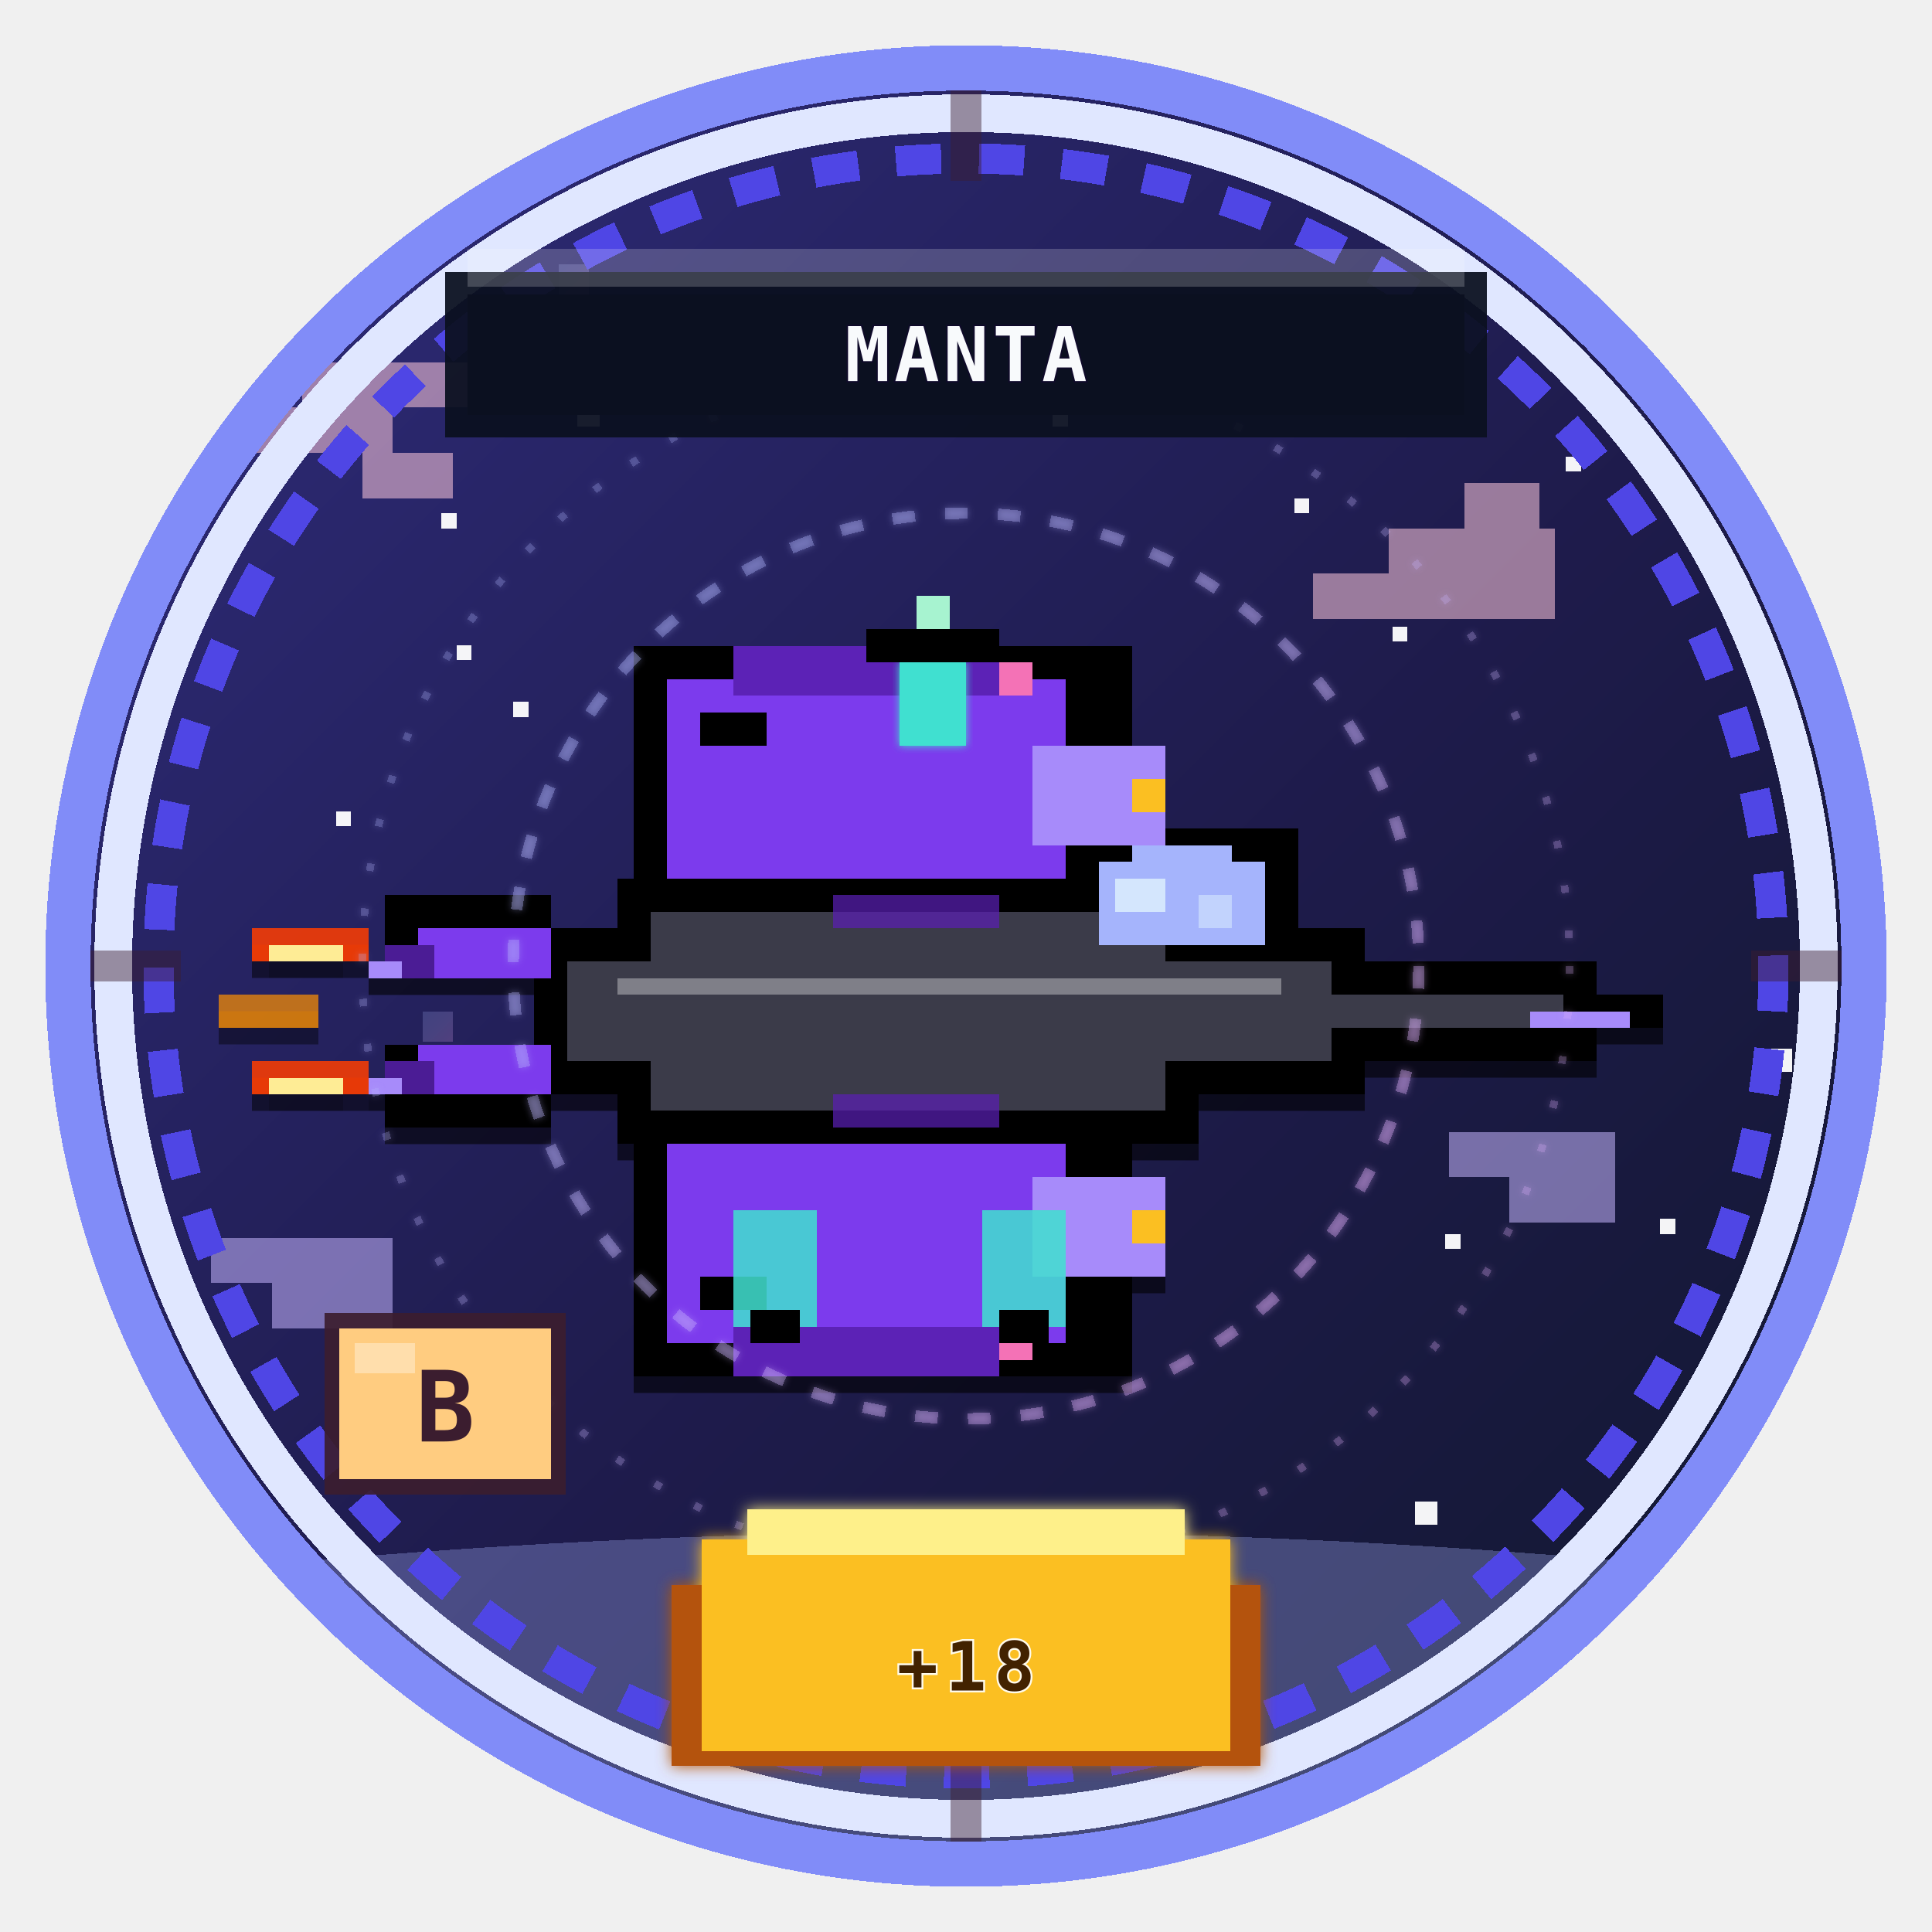
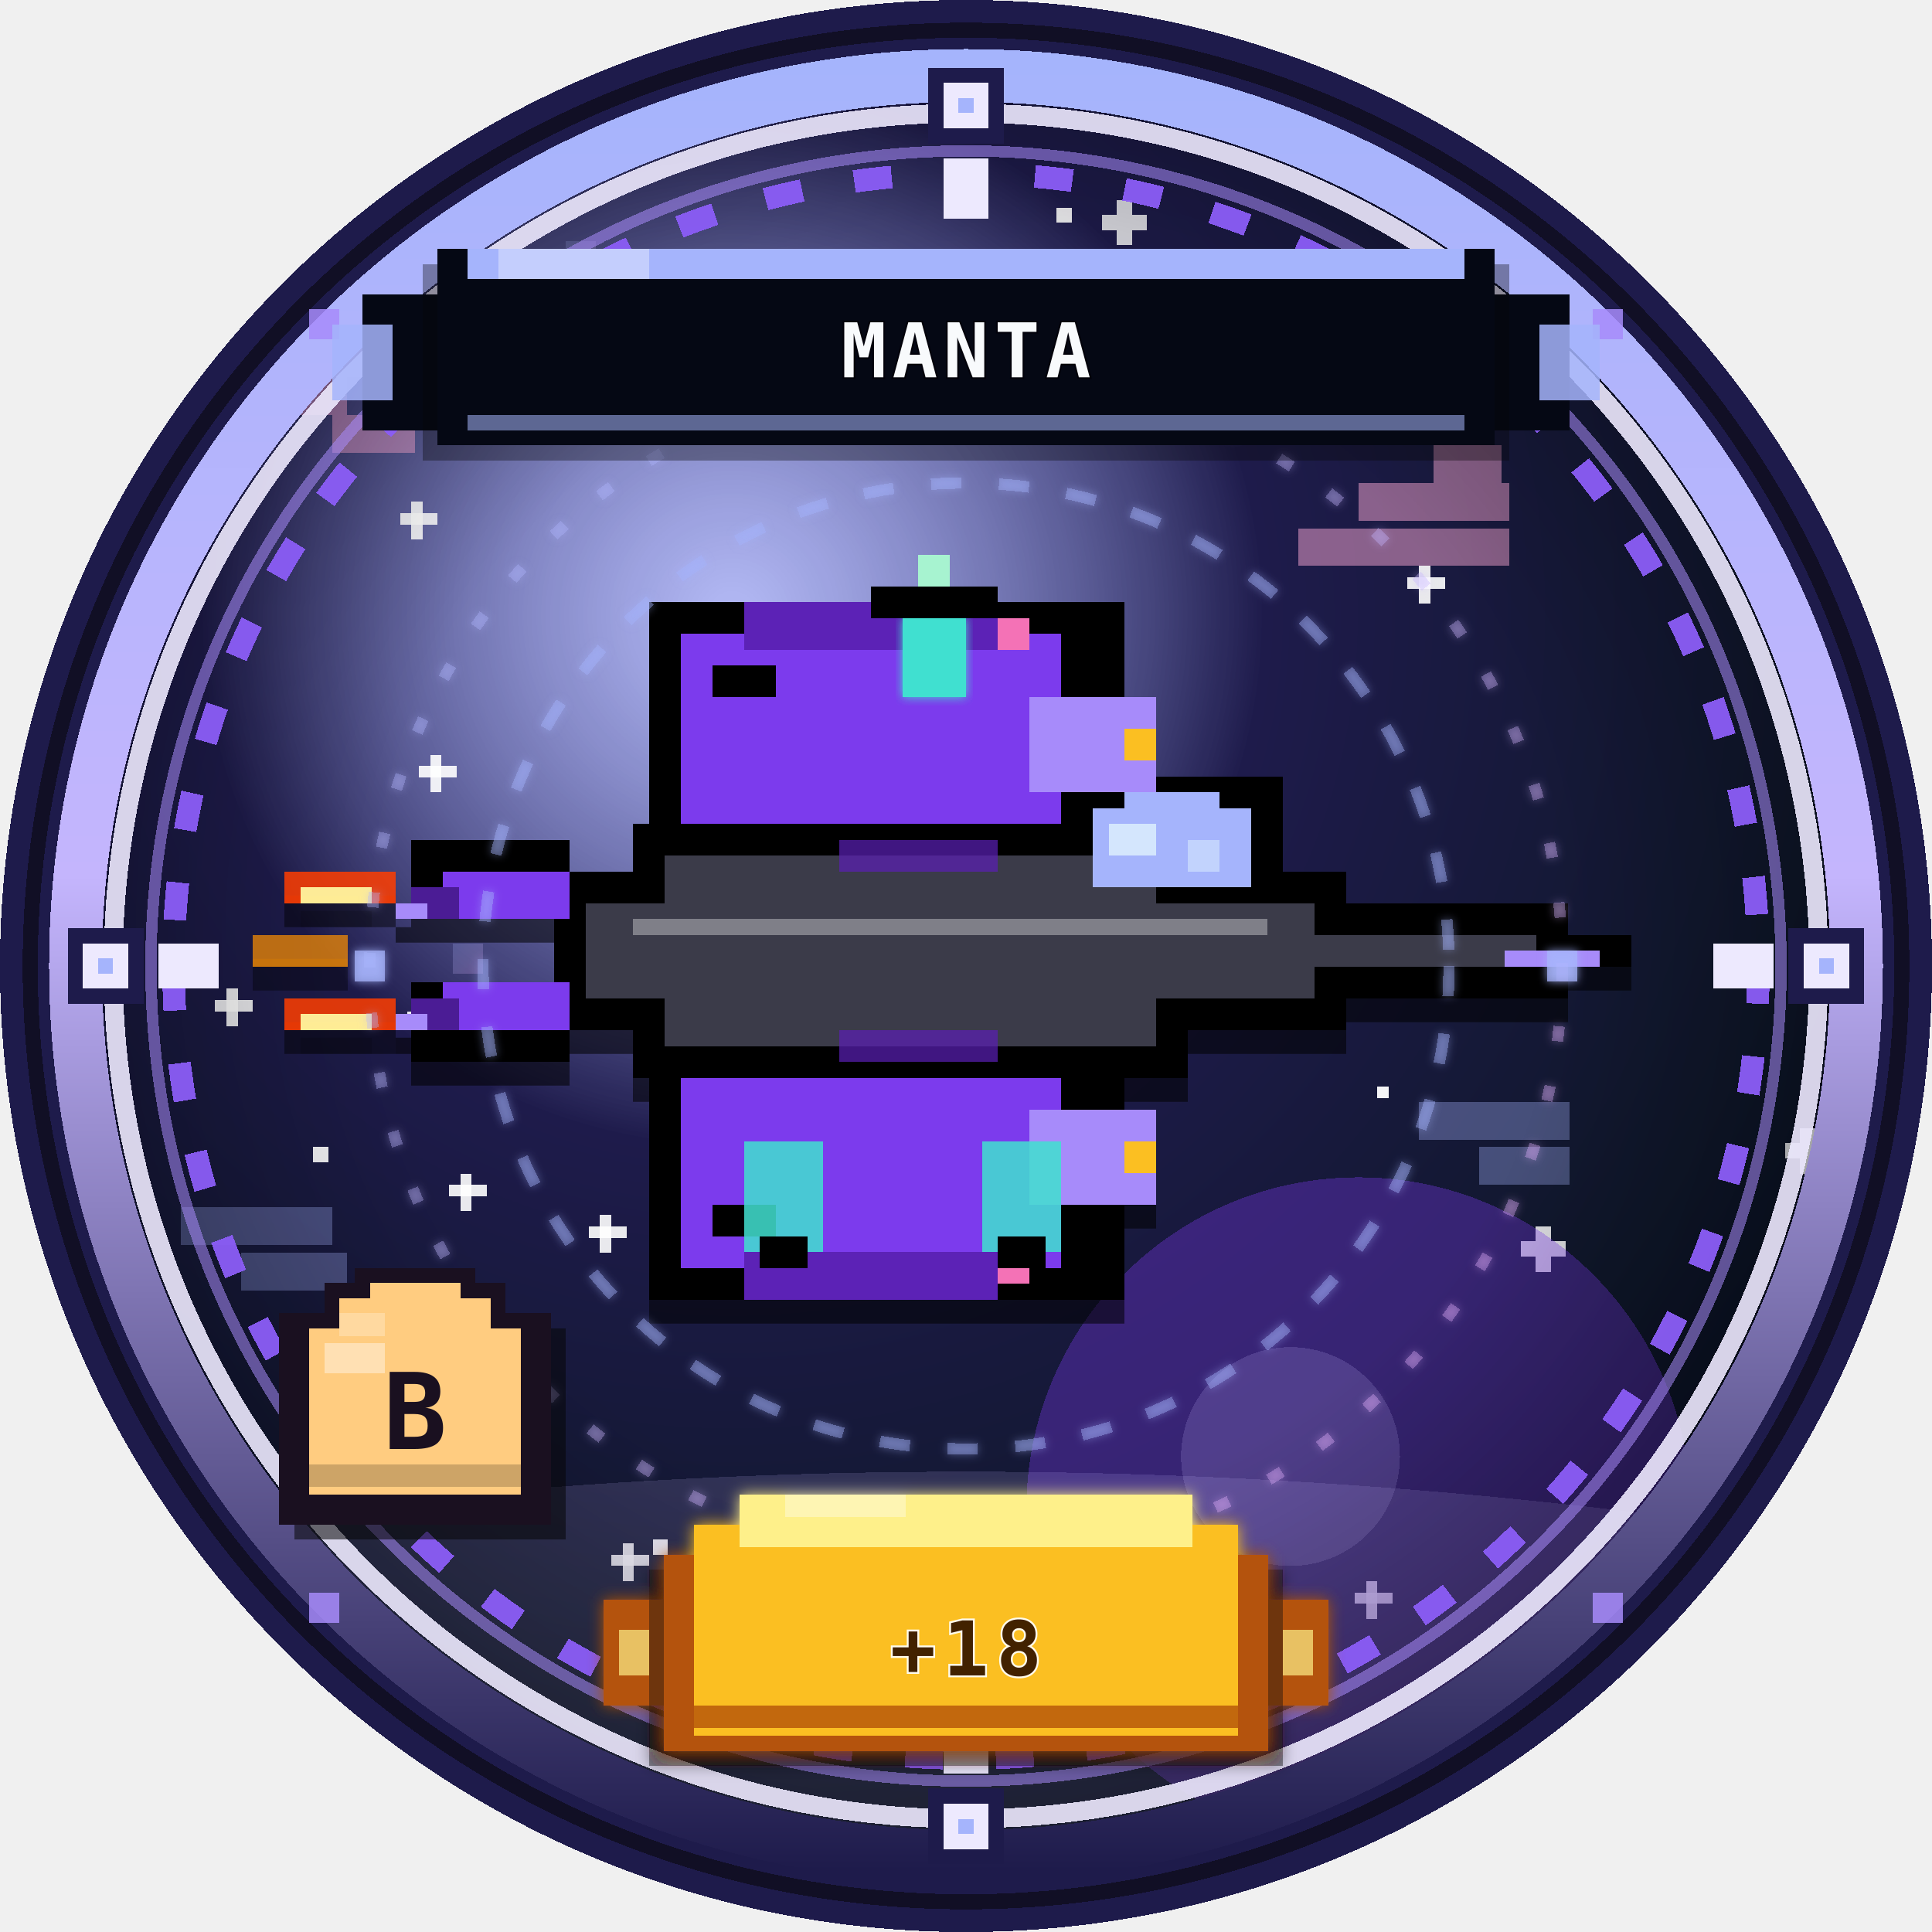
<svg xmlns="http://www.w3.org/2000/svg" viewBox="0 0 512 512" class="w-full h-full" shape-rendering="crispEdges">
  <defs>
-     <linearGradient id="bg_badge_1632" x1="0%" y1="0%" x2="100%" y2="100%">
-       <stop offset="0%" stop-color="#312e81" />
-       <stop offset="55%" stop-color="#1e1b4b" />
-       <stop offset="100%" stop-color="#0f172a" />
-     </linearGradient>
-     <linearGradient id="hull_badge_1632" x1="0%" y1="0%" x2="100%" y2="0%">
+     <radialGradient id="bg_badge_6229" cx="38%" cy="32%" r="78%">
+       <stop offset="0%" stop-color="#818cf8" stop-opacity="0.55" />
+       <stop offset="35%" stop-color="#1e1b4b" />
+       <stop offset="72%" stop-color="#0f172a" />
+       <stop offset="100%" stop-color="#020617" />
+     </radialGradient>
+     <linearGradient id="hull_badge_6229" x1="0%" y1="0%" x2="100%" y2="0%">
      <stop offset="0%" stop-color="#2a2a35" />
      <stop offset="50%" stop-color="#3a3a45" />
      <stop offset="100%" stop-color="#1a1a25" />
    </linearGradient>
-     <linearGradient id="frame_badge_1632" x1="0%" y1="0%" x2="100%" y2="100%">
+     <linearGradient id="frame_badge_6229" x1="0%" y1="0%" x2="100%" y2="100%">
      <stop offset="0%" stop-color="#a5b4fc" />
      <stop offset="50%" stop-color="#c4b5fd" />
      <stop offset="100%" stop-color="#f0abfc" />
    </linearGradient>
-     <filter id="shadow_badge_1632" x="-50%" y="-50%" width="200%" height="200%">
-       <feDropShadow dx="0" dy="4" stdDeviation="0" flood-color="#000" flood-opacity="0.6" />
+     <linearGradient id="rim_badge_6229" x1="0%" y1="0%" x2="0%" y2="100%">
+       <stop offset="0%" stop-color="#a5b4fc" />
+       <stop offset="45%" stop-color="#c4b5fd" />
+       <stop offset="100%" stop-color="#1e1b4b" />
+     </linearGradient>
+     <radialGradient id="vignette_badge_6229" cx="50%" cy="48%" r="55%">
+       <stop offset="55%" stop-color="#000000" stop-opacity="0" />
+       <stop offset="100%" stop-color="#000000" stop-opacity="0.42" />
+     </radialGradient>
+     <filter id="shadow_badge_6229" x="-50%" y="-50%" width="200%" height="200%">
+       <feDropShadow dx="0" dy="6" stdDeviation="0" flood-color="#000" flood-opacity="0.55" />
    </filter>
-     <filter id="glow_badge_1632">
-       <feGaussianBlur stdDeviation="1" result="blur" />
+     <filter id="glow_badge_6229">
+       <feGaussianBlur stdDeviation="1.2" result="blur" />
      <feComposite in="SourceGraphic" in2="blur" operator="over" />
    </filter>
-     <filter id="text_glow_badge_1632" x="-50%" y="-50%" width="200%" height="200%">
+     <filter id="text_glow_badge_6229" x="-50%" y="-50%" width="200%" height="200%">
      <feGaussianBlur stdDeviation="2" result="blur" />
      <feMerge>
        <feMergeNode in="blur" />
        <feMergeNode in="SourceGraphic" />
      </feMerge>
    </filter>
-     <clipPath id="clip_badge_1632">
-       <circle cx="256" cy="256" r="240" />
+     <clipPath id="clip_badge_6229">
+       <circle cx="256" cy="256" r="236" />
    </clipPath>
  </defs>
-   <g clip-path="url(#clip_badge_1632)">
-     <rect width="512" height="512" fill="url(#bg_badge_1632)" />
-     <g fill="#ffffff" fill-opacity="0.95" shape-rendering="crispEdges">
-       <rect x="136" y="186" width="4" height="4" />
-       <rect x="279" y="109" width="4" height="4" />
-       <rect x="117" y="136" width="4" height="4" />
-       <rect x="415" y="121" width="4" height="4" />
-       <rect x="369" y="166" width="4" height="4" />
-       <rect x="375" y="398" width="6" height="6" />
-       <rect x="18" y="261" width="6" height="6" />
-       <rect x="383" y="327" width="4" height="4" />
-       <rect x="298" y="278" width="4" height="4" />
-       <rect x="121" y="171" width="4" height="4" />
-       <rect x="343" y="132" width="4" height="4" />
-       <rect x="135" y="356" width="6" height="6" />
-       <rect x="89" y="215" width="4" height="4" />
-       <rect x="293" y="357" width="4" height="4" />
-       <rect x="440" y="323" width="4" height="4" />
-       <rect x="204" y="306" width="6" height="6" />
-       <rect x="153" y="107" width="6" height="6" />
-       <rect x="469" y="278" width="6" height="6" />
+   <g clip-path="url(#clip_badge_6229)">
+     <rect width="512" height="512" fill="url(#bg_badge_6229)" />
+     <g fill="#ffffff" shape-rendering="crispEdges">
+       <rect x="460" y="114" width="10" height="3" fill-opacity="0.9" />
+       <rect x="463" y="111" width="3" height="10" fill-opacity="0.9" />
+       <rect x="218" y="69" width="4" height="4" fill-opacity="0.95" />
+       <rect x="359" y="422" width="10" height="3" fill-opacity="0.9" />
+       <rect x="362" y="419" width="3" height="10" fill-opacity="0.9" />
+       <rect x="57" y="112" width="4" height="4" fill-opacity="0.95" />
+       <rect x="477" y="299" width="4" height="4" fill-opacity="0.85" />
+       <rect x="473" y="303" width="12" height="4" fill-opacity="0.85" />
+       <rect x="477" y="307" width="4" height="4" fill-opacity="0.85" />
+       <rect x="108" y="268" width="10" height="3" fill-opacity="0.9" />
+       <rect x="111" y="265" width="3" height="10" fill-opacity="0.9" />
+       <rect x="483" y="162" width="10" height="3" fill-opacity="0.9" />
+       <rect x="486" y="159" width="3" height="10" fill-opacity="0.9" />
+       <rect x="289" y="101" width="4" height="4" fill-opacity="0.95" />
+       <rect x="156" y="325" width="10" height="3" fill-opacity="0.9" />
+       <rect x="159" y="322" width="3" height="10" fill-opacity="0.9" />
+       <rect x="280" y="55" width="4" height="4" fill-opacity="0.95" />
+       <rect x="281" y="303" width="4" height="4" fill-opacity="0.85" />
+       <rect x="277" y="307" width="12" height="4" fill-opacity="0.85" />
+       <rect x="281" y="311" width="4" height="4" fill-opacity="0.85" />
+       <rect x="407" y="325" width="4" height="4" fill-opacity="0.85" />
+       <rect x="403" y="329" width="12" height="4" fill-opacity="0.85" />
+       <rect x="407" y="333" width="4" height="4" fill-opacity="0.85" />
+       <rect x="119" y="314" width="10" height="3" fill-opacity="0.9" />
+       <rect x="122" y="311" width="3" height="10" fill-opacity="0.9" />
+       <rect x="117" y="376" width="4" height="4" fill-opacity="0.95" />
+       <rect x="365" y="288" width="3" height="3" fill-opacity="0.95" />
+       <rect x="162" y="412" width="10" height="3" fill-opacity="0.9" />
+       <rect x="165" y="409" width="3" height="10" fill-opacity="0.9" />
+       <rect x="296" y="53" width="4" height="4" fill-opacity="0.85" />
+       <rect x="292" y="57" width="12" height="4" fill-opacity="0.85" />
+       <rect x="296" y="61" width="4" height="4" fill-opacity="0.85" />
+       <rect x="207" y="203" width="3" height="3" fill-opacity="0.95" />
+       <rect x="373" y="153" width="10" height="3" fill-opacity="0.9" />
+       <rect x="376" y="150" width="3" height="10" fill-opacity="0.9" />
+       <rect x="111" y="203" width="10" height="3" fill-opacity="0.9" />
+       <rect x="114" y="200" width="3" height="10" fill-opacity="0.9" />
+       <rect x="106" y="136" width="10" height="3" fill-opacity="0.9" />
+       <rect x="109" y="133" width="3" height="10" fill-opacity="0.9" />
+       <rect x="83" y="304" width="4" height="4" fill-opacity="0.95" />
+       <rect x="173" y="408" width="4" height="4" fill-opacity="0.95" />
+       <rect x="57" y="265" width="10" height="3" fill-opacity="0.9" />
+       <rect x="60" y="262" width="3" height="10" fill-opacity="0.9" />
    </g>
-     <g opacity="0.55" shape-rendering="crispEdges">
-       <g fill="#ffc8dd">
-         <rect x="64" y="108" width="40" height="12" />
-         <rect x="80" y="96" width="48" height="12" />
-         <rect x="96" y="120" width="24" height="12" />
-         <rect x="368" y="140" width="44" height="12" />
-         <rect x="348" y="152" width="64" height="12" />
-         <rect x="388" y="128" width="20" height="12" />
+     <g opacity="0.5" shape-rendering="crispEdges">
+       <g fill="#f9a8d4">
+         <rect x="56" y="100" width="36" height="10" />
+         <rect x="72" y="90" width="44" height="10" />
+         <rect x="88" y="110" width="22" height="10" />
+         <rect x="360" y="128" width="40" height="10" />
+         <rect x="344" y="140" width="56" height="10" />
+         <rect x="380" y="118" width="18" height="10" />
      </g>
-       <g fill="#c4b5fd">
-         <rect x="56" y="328" width="48" height="12" />
-         <rect x="72" y="340" width="32" height="12" />
-         <rect x="384" y="300" width="44" height="12" />
-         <rect x="400" y="312" width="28" height="12" />
+       <g fill="#a5b4fc" opacity="0.7">
+         <rect x="48" y="320" width="40" height="10" />
+         <rect x="64" y="332" width="28" height="10" />
+         <rect x="376" y="292" width="40" height="10" />
+         <rect x="392" y="304" width="24" height="10" />
      </g>
-       <g fill="url(#frame_badge_1632)" opacity="0.4">
-         <rect x="148" y="70" width="8" height="8" />
-         <rect x="356" y="88" width="8" height="8" />
-         <rect x="112" y="268" width="8" height="8" />
-         <rect x="300" y="240" width="8" height="8" />
+       <g fill="url(#frame_badge_6229)" opacity="0.45">
+         <rect x="150" y="64" width="8" height="8" />
+         <rect x="348" y="84" width="8" height="8" />
+         <rect x="120" y="250" width="8" height="8" />
+         <rect x="300" y="230" width="8" height="8" />
+         <rect x="200" y="300" width="6" height="6" />
      </g>
    </g>
-     <path d="M-100 438 Q256 374 612 438 V512 H-100 Z" fill="#a5b4fc" fill-opacity="0.32" />
-   </g>
-   <g transform="translate(256, 268) scale(1.1)" filter="url(#shadow_badge_1632)">
+     <circle cx="360" cy="400" r="88" fill="#7c3aed" fill-opacity="0.35" />
+     <circle cx="342" cy="386" r="29" fill="#c4b5fd" fill-opacity="0.18" />
+     <path d="M-40 420 Q256 360 552 420 V520 H-40 Z" fill="#c4b5fd" fill-opacity="0.16" />
+     <rect width="512" height="512" fill="url(#vignette_badge_6229)" />
+   </g>
+   <g transform="translate(256, 252) scale(1.05)" filter="url(#shadow_badge_6229)">
    <g transform="translate(16, 0)" shape-rendering="crispEdges">
      <rect x="-120" y="-20" width="200" height="40" fill="#050505" />
      <rect x="-100" y="-32" width="140" height="12" fill="#050505" />
      <rect x="-100" y="20" width="140" height="12" fill="#050505" />
      <rect x="80" y="-12" width="56" height="24" fill="#050505" />
      <rect x="128" y="-4" width="24" height="8" fill="#050505" />
      <rect x="-96" y="-88" width="120" height="60" fill="#050505" />
      <rect x="-96" y="28" width="120" height="60" fill="#050505" />
      <rect x="-156" y="-28" width="40" height="20" fill="#050505" />
      <rect x="-156" y="8" width="40" height="20" fill="#050505" />
      <rect x="8" y="-44" width="56" height="28" fill="#050505" />
      <rect x="-112" y="-12" width="184" height="24" fill="#3a3a48" />
      <rect x="-92" y="-24" width="124" height="12" fill="#3a3a48" />
      <rect x="-92" y="12" width="124" height="12" fill="#3a3a48" />
      <rect x="72" y="-4" width="56" height="8" fill="#3a3a48" />
      <rect x="120" y="0" width="24" height="4" fill="#a78bfa" />
      <rect x="-100" y="-8" width="160" height="4" fill="#ffffff" opacity="0.35" />
      <rect x="-88" y="-80" width="96" height="48" fill="#7c3aed" />
      <rect x="-72" y="-88" width="64" height="12" fill="#5b21b6" />
      <rect x="0" y="-64" width="32" height="24" fill="#a78bfa" />
      <rect x="-80" y="-72" width="16" height="8" fill="#050505" />
      <rect x="-88" y="32" width="96" height="48" fill="#7c3aed" />
      <rect x="-72" y="76" width="64" height="12" fill="#5b21b6" />
      <rect x="0" y="40" width="32" height="24" fill="#a78bfa" />
      <rect x="-80" y="64" width="16" height="8" fill="#050505" />
      <rect x="-48" y="-28" width="40" height="8" fill="#5b21b6" opacity="0.7" />
      <rect x="-48" y="20" width="40" height="8" fill="#5b21b6" opacity="0.7" />
      <rect x="-148" y="-20" width="32" height="12" fill="#7c3aed" />
      <rect x="-148" y="8" width="32" height="12" fill="#7c3aed" />
      <rect x="-156" y="-16" width="12" height="8" fill="#4c1d95" />
      <rect x="-156" y="12" width="12" height="8" fill="#4c1d95" />
      <rect x="-160" y="-12" width="8" height="4" fill="#a78bfa" />
      <rect x="-160" y="16" width="8" height="4" fill="#a78bfa" />
      <rect x="16" y="-36" width="40" height="20" fill="#a5b4fc" />
      <rect x="24" y="-40" width="24" height="8" fill="#a5b4fc" />
      <rect x="20" y="-32" width="12" height="8" fill="#e0f2fe" opacity="0.8" />
      <rect x="40" y="-28" width="8" height="8" fill="#e0f2fe" opacity="0.5" />
      <rect x="-8" y="-84" width="8" height="8" fill="#f472b6" />
      <rect x="-8" y="76" width="8" height="8" fill="#f472b6" />
      <rect x="24" y="-56" width="8" height="8" fill="#fbbf24" />
      <rect x="24" y="48" width="8" height="8" fill="#fbbf24" />
      <rect x="-188" y="-20" width="28" height="8" fill="#ff3d00" opacity="0.85" />
      <rect x="-184" y="-16" width="18" height="4" fill="#fff59d" opacity="0.95" />
      <rect x="-188" y="12" width="28" height="8" fill="#ff3d00" opacity="0.85" />
      <rect x="-184" y="16" width="18" height="4" fill="#fff59d" opacity="0.95" />
      <rect x="-196" y="-4" width="24" height="8" fill="#ff9100" opacity="0.7" />
-       <rect x="-32" y="-84" width="16" height="20" fill="#40e0d0" filter="url(#glow_badge_1632)" />
+       <rect x="-32" y="-84" width="16" height="20" fill="#40e0d0" filter="url(#glow_badge_6229)" />
      <rect x="-40" y="-92" width="32" height="8" fill="#050505" />
      <rect x="-28" y="-100" width="8" height="8" fill="#a7f3d0" />
      <rect x="-72" y="48" width="20" height="28" fill="#40e0d0" opacity="0.85" />
      <rect x="-12" y="48" width="20" height="28" fill="#40e0d0" opacity="0.85" />
      <rect x="-68" y="72" width="12" height="8" fill="#050505" />
      <rect x="-8" y="72" width="12" height="8" fill="#050505" />
    </g>
  </g>
-   <g filter="url(#glow_badge_1632)">
-     <circle cx="256" cy="256" r="120" fill="none" stroke="url(#frame_badge_1632)" stroke-width="3" opacity="0.35" stroke-dasharray="6 8" />
-     <circle cx="256" cy="256" r="160" fill="none" stroke="url(#frame_badge_1632)" stroke-width="2" opacity="0.25" stroke-dasharray="2 10" />
-   </g>
-   <g shape-rendering="crispEdges">
-     <circle cx="256" cy="256" r="238" fill="none" stroke="#818cf8" stroke-width="12" />
-     <circle cx="256" cy="256" r="226" fill="none" stroke="#e0e7ff" stroke-width="10" />
-     <circle cx="256" cy="256" r="214" fill="none" stroke="#4f46e5" stroke-width="8" stroke-dasharray="12 10" />
-     <path d="M256 24 V48 M488 256 H464 M256 488 V464 M24 256 H48" stroke="#3b1d2f" stroke-width="8" opacity="0.45" />
-   </g>
-   <g shape-rendering="crispEdges" id="name_badge_1632">
-     <rect x="118" y="72" width="276" height="44" fill="#0b1020" opacity="0.94" />
-     <rect x="124" y="66" width="264" height="10" fill="#f8fafc" opacity="0.2" />
-     <rect x="124" y="78" width="264" height="32" fill="#0b1020" />
-     <text x="256" y="101" font-family="Galmuri11, monospace" font-size="20" font-weight="bold" fill="#f8fafc" stroke="#0f0a2a" stroke-width="0.8" paint-order="stroke" text-anchor="middle" letter-spacing="1">MANTA</text>
-   </g>
-   <g shape-rendering="crispEdges" id="grade_badge_1632">
-     <rect x="86" y="348" width="64" height="48" fill="#3b1d2f" opacity="0.92" />
-     <rect x="90" y="352" width="56" height="40" fill="#ffcc80" />
-     <rect x="94" y="356" width="16" height="8" fill="#ffffff" opacity="0.35" />
-     <text x="118" y="382" font-family="Galmuri11, monospace" font-size="26" font-weight="bold" fill="#3b1d2f" text-anchor="middle">B</text>
-   </g>
-   <g shape-rendering="crispEdges" id="enhance_badge_1632" filter="url(#text_glow_badge_1632)">
-     <rect x="178" y="420" width="156" height="48" fill="#b45309" />
-     <rect x="186" y="408" width="140" height="56" fill="#fbbf24" />
-     <rect x="198" y="400" width="116" height="12" fill="#fef08a" />
-     <text x="256" y="448" font-family="Galmuri11, monospace" font-size="18" font-weight="bold" fill="#422006" stroke="#fffbeb" stroke-width="1" paint-order="stroke" text-anchor="middle" letter-spacing="2">+18</text>
+   <g filter="url(#glow_badge_6229)" id="upgrade_badge_6229">
+     <circle cx="256" cy="256" r="128" fill="none" stroke="#a5b4fc" stroke-width="3" opacity="0.4" stroke-dasharray="8 10" />
+     <circle cx="256" cy="256" r="158" fill="none" stroke="url(#frame_badge_6229)" stroke-width="3" opacity="0.35" stroke-dasharray="4 12" />
+     <rect x="252" y="94" width="8" height="8" fill="#a5b4fc" opacity="0.75" />
+     <rect x="410" y="252" width="8" height="8" fill="#a5b4fc" opacity="0.75" />
+     <rect x="252" y="410" width="8" height="8" fill="#a5b4fc" opacity="0.75" />
+     <rect x="94" y="252" width="8" height="8" fill="#a5b4fc" opacity="0.75" />
+   </g>
+   <g shape-rendering="crispEdges" id="frame_badge_6229_chrome">
+     <circle cx="256" cy="256" r="248" fill="none" stroke="#1e1b4b" stroke-width="16" />
+     <circle cx="256" cy="256" r="248" fill="none" stroke="#050505" stroke-width="4" opacity="0.55" />
+     <circle cx="256" cy="256" r="236" fill="none" stroke="url(#rim_badge_6229)" stroke-width="14" />
+     <circle cx="256" cy="256" r="226" fill="none" stroke="#ede9fe" stroke-width="5" opacity="0.9" />
+     <circle cx="256" cy="256" r="216" fill="none" stroke="#a78bfa" stroke-width="3" opacity="0.55" />
+     <circle cx="256" cy="256" r="210" fill="none" stroke="#8b5cf6" stroke-width="6" stroke-dasharray="10 14" opacity="0.95" />
+     <rect x="250" y="42" width="12" height="16" fill="#ede9fe" />
+     <rect x="250" y="454" width="12" height="16" fill="#ede9fe" />
+     <rect x="42" y="250" width="16" height="12" fill="#ede9fe" />
+     <rect x="454" y="250" width="16" height="12" fill="#ede9fe" />
+     <rect x="246" y="18" width="20" height="20" fill="#1e1b4b" />
+     <rect x="250" y="22" width="12" height="12" fill="#ede9fe" />
+     <rect x="254" y="26" width="4" height="4" fill="#a5b4fc" />
+     <rect x="474" y="246" width="20" height="20" fill="#1e1b4b" />
+     <rect x="478" y="250" width="12" height="12" fill="#ede9fe" />
+     <rect x="482" y="254" width="4" height="4" fill="#a5b4fc" />
+     <rect x="246" y="474" width="20" height="20" fill="#1e1b4b" />
+     <rect x="250" y="478" width="12" height="12" fill="#ede9fe" />
+     <rect x="254" y="482" width="4" height="4" fill="#a5b4fc" />
+     <rect x="18" y="246" width="20" height="20" fill="#1e1b4b" />
+     <rect x="22" y="250" width="12" height="12" fill="#ede9fe" />
+     <rect x="26" y="254" width="4" height="4" fill="#a5b4fc" />
+     <rect x="82" y="82" width="8" height="8" fill="#a78bfa" opacity="0.85" />
+     <rect x="422" y="82" width="8" height="8" fill="#a78bfa" opacity="0.85" />
+     <rect x="82" y="422" width="8" height="8" fill="#a78bfa" opacity="0.85" />
+     <rect x="422" y="422" width="8" height="8" fill="#a78bfa" opacity="0.85" />
+   </g>
+   <g shape-rendering="crispEdges" id="name_badge_6229">
+     <rect x="96" y="78" width="20" height="36" fill="#050814" />
+     <rect x="396" y="78" width="20" height="36" fill="#050814" />
+     <rect x="88" y="86" width="16" height="20" fill="#a5b4fc" opacity="0.85" />
+     <rect x="408" y="86" width="16" height="20" fill="#a5b4fc" opacity="0.85" />
+     <rect x="112" y="70" width="288" height="52" fill="#050505" opacity="0.35" />
+     <rect x="116" y="66" width="280" height="52" fill="#050814" />
+     <rect x="124" y="74" width="264" height="36" fill="#050814" />
+     <rect x="124" y="66" width="264" height="8" fill="#a5b4fc" />
+     <rect x="132" y="66" width="40" height="8" fill="#ffffff" opacity="0.35" />
+     <rect x="124" y="110" width="264" height="4" fill="#a5b4fc" opacity="0.55" />
+     <text x="256" y="100" font-family="Galmuri11, monospace" font-size="20" font-weight="bold" fill="#f8fafc" stroke="#02010a" stroke-width="0.9" paint-order="stroke" text-anchor="middle" letter-spacing="1.5">MANTA</text>
+   </g>
+   <g shape-rendering="crispEdges" id="grade_badge_6229">
+     <rect x="78" y="352" width="72" height="56" fill="#050505" opacity="0.55" />
+     <rect x="74" y="348" width="72" height="56" fill="#1a1020" />
+     <rect x="86" y="340" width="48" height="12" fill="#1a1020" />
+     <rect x="94" y="336" width="32" height="8" fill="#1a1020" />
+     <rect x="82" y="352" width="56" height="44" fill="#ffcc80" />
+     <rect x="90" y="344" width="40" height="12" fill="#ffcc80" />
+     <rect x="98" y="340" width="24" height="8" fill="#ffcc80" />
+     <rect x="86" y="356" width="16" height="8" fill="#ffffff" opacity="0.4" />
+     <rect x="90" y="348" width="12" height="6" fill="#ffffff" opacity="0.25" />
+     <rect x="82" y="388" width="56" height="6" fill="#050505" opacity="0.2" />
+     <text x="110" y="384" font-family="Galmuri11, monospace" font-size="28" font-weight="bold" fill="#1a1020" text-anchor="middle">B</text>
+   </g>
+   <g shape-rendering="crispEdges" id="enhance_badge_6229" filter="url(#text_glow_badge_6229)">
+     <rect x="160" y="424" width="16" height="28" fill="#b45309" />
+     <rect x="336" y="424" width="16" height="28" fill="#b45309" />
+     <rect x="164" y="432" width="8" height="12" fill="#fef08a" opacity="0.7" />
+     <rect x="340" y="432" width="8" height="12" fill="#fef08a" opacity="0.7" />
+     <rect x="172" y="416" width="168" height="52" fill="#050505" opacity="0.4" />
+     <rect x="176" y="412" width="160" height="52" fill="#b45309" />
+     <rect x="184" y="404" width="144" height="56" fill="#fbbf24" />
+     <rect x="196" y="396" width="120" height="14" fill="#fef08a" />
+     <rect x="208" y="396" width="32" height="6" fill="#ffffff" opacity="0.35" />
+     <rect x="184" y="452" width="144" height="6" fill="#b45309" opacity="0.8" />
+     <text x="256" y="444" font-family="Galmuri11, monospace" font-size="20" font-weight="bold" fill="#422006" stroke="#fffbeb" stroke-width="1" paint-order="stroke" text-anchor="middle" letter-spacing="2">+18</text>
  </g>
</svg>
